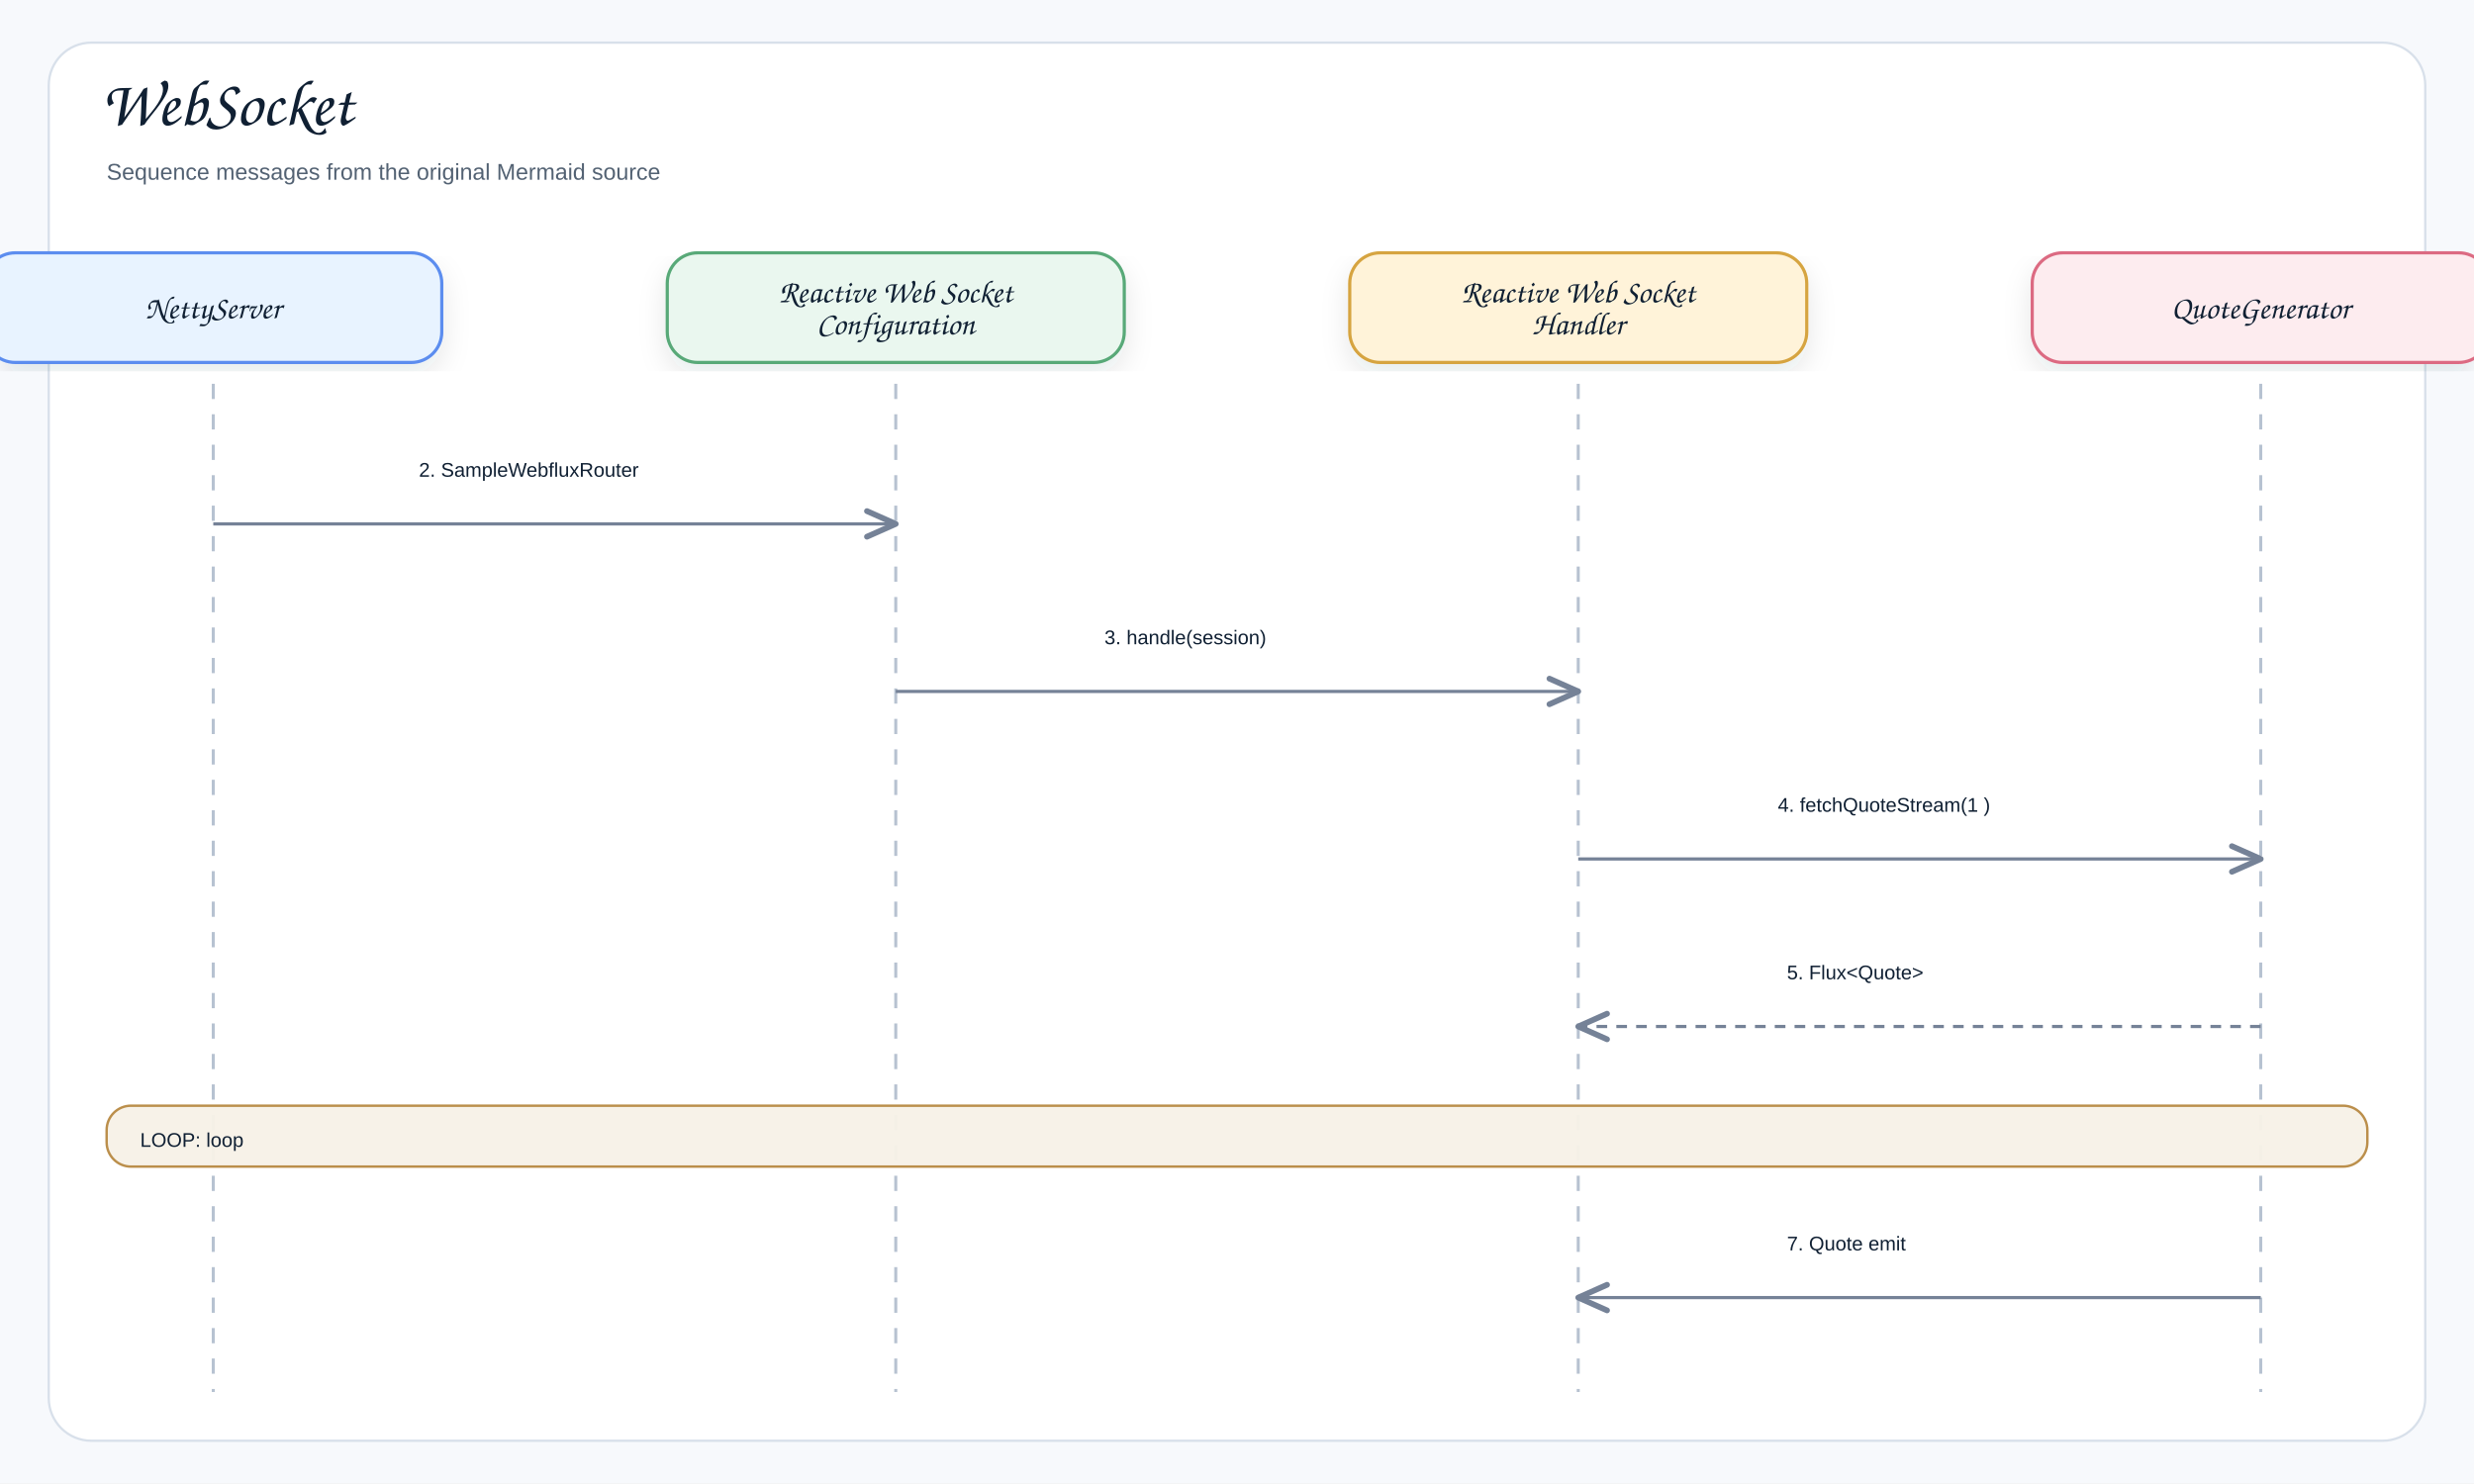
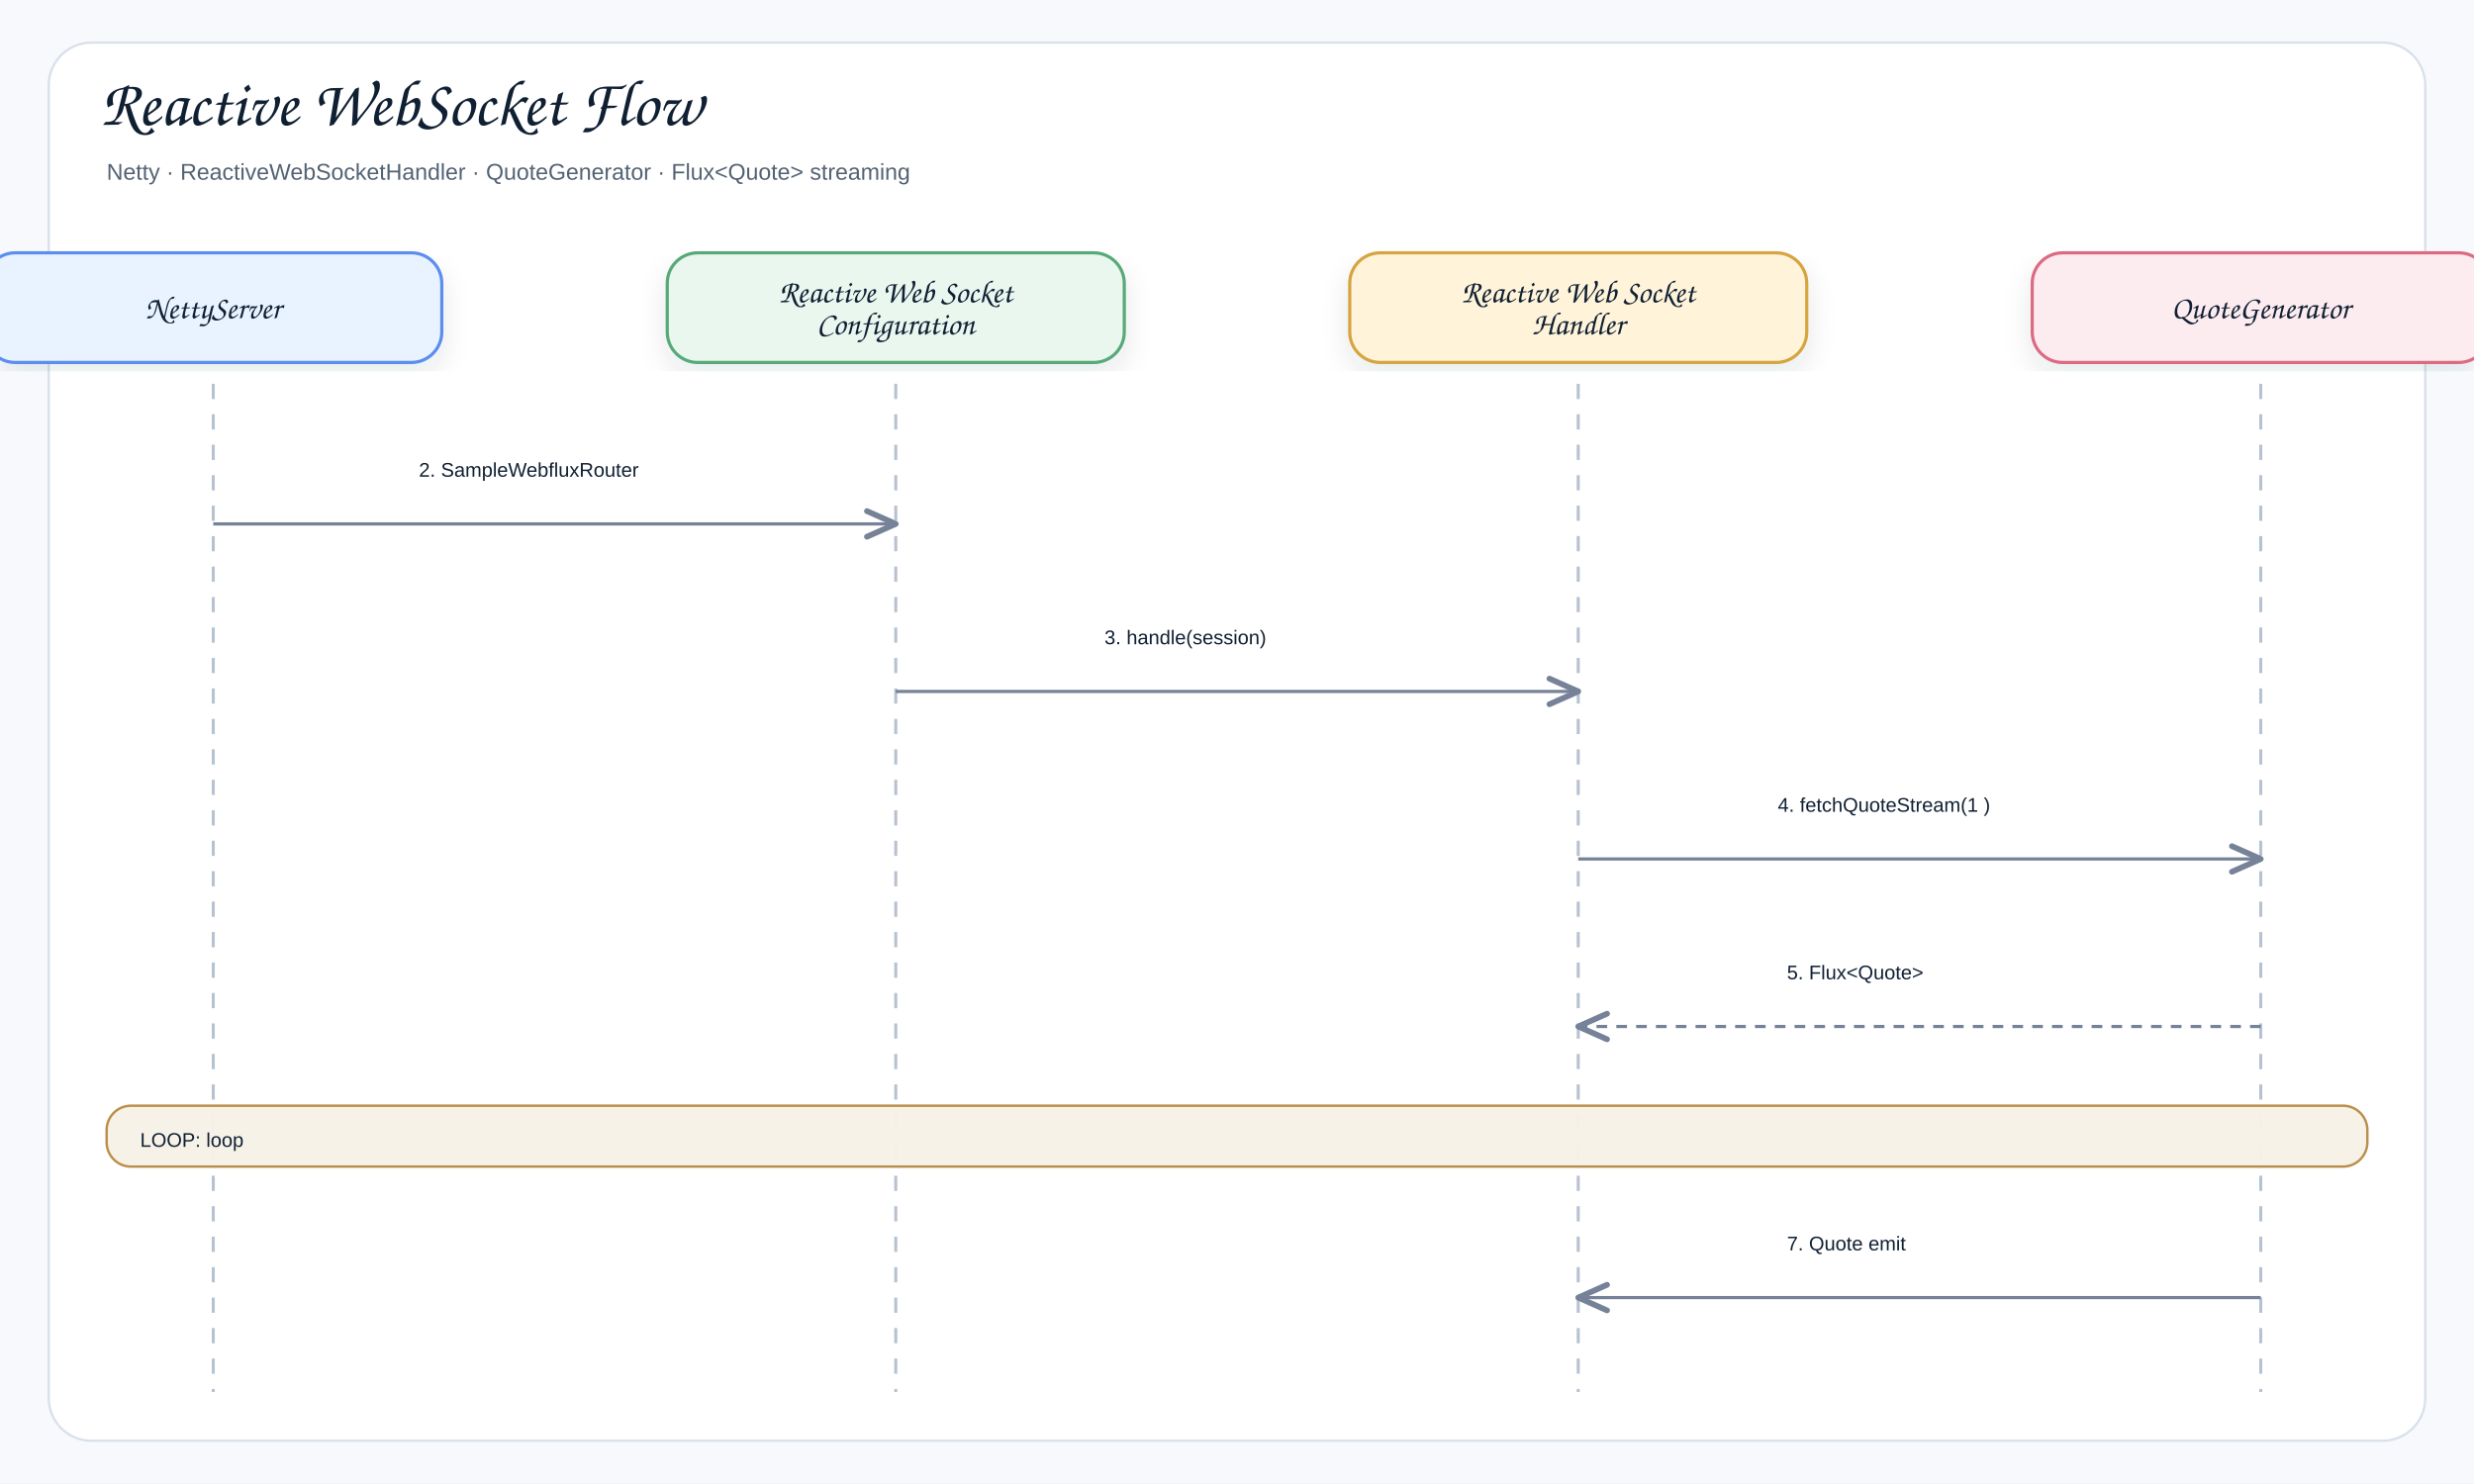
<svg xmlns="http://www.w3.org/2000/svg" width="1624" height="974" viewBox="0 0 1624 974" role="img" aria-label="WebSocket">
  <defs>
    <filter id="shadow" x="-8%" y="-8%" width="116%" height="116%">
      <feDropShadow dx="0" dy="8" stdDeviation="9" flood-color="#1f2937" flood-opacity="0.10" />
    </filter>
    <marker id="openArrow" markerWidth="12" markerHeight="10" refX="10" refY="5" orient="auto" markerUnits="strokeWidth">
      <path d="M 1 1 L 10 5 L 1 9" fill="none" stroke="#758297" stroke-width="1.8" stroke-linecap="round" stroke-linejoin="round" />
    </marker>
    <marker id="inherit" markerWidth="14" markerHeight="12" refX="12" refY="6" orient="auto" markerUnits="strokeWidth">
      <path d="M 0 1 L 12 6 L 0 11 Z" fill="#ffffff" stroke="#758297" stroke-width="1.8" />
    </marker>
    <style>
    .canvas{fill:#f7f9fc}.frame{fill:#fff;stroke:#d8e0ea;stroke-width:1.5}
    .title{font-family:"Architects Daughter","Comic Sans MS","Comic Sans",cursive;font-size:43px;font-weight:400;fill:#102033}
    .subtitle{font-family:"Comic Sans MS","Comic Sans","Comic Neue",Arial,sans-serif;font-size:15px;font-weight:400;fill:#536273}
    .label{font-family:"Architects Daughter","Comic Sans MS","Comic Sans",cursive;font-size:25px;font-weight:400;fill:#102033}
    .smallLabel{font-family:"Architects Daughter","Comic Sans MS","Comic Sans",cursive;font-size:21px;font-weight:400;fill:#102033}
    .mono{font-family:"Comic Sans MS","Comic Sans","Comic Neue",Arial,sans-serif;font-size:12px;font-weight:400;fill:#102033}
    .small{font-family:"Comic Sans MS","Comic Sans","Comic Neue",Arial,sans-serif;font-size:12px;font-weight:400;fill:#536273}
    .strong{font-family:"Comic Sans MS","Comic Sans","Comic Neue",Arial,sans-serif;font-size:13px;font-weight:400;fill:#102033}
    .card{stroke-width:2.1;filter:url(#shadow)}.compartment{stroke-width:1.5;fill:none}
    .line{stroke:#758297;stroke-width:2.1;fill:none;marker-end:url(#openArrow)}
    .plainLine{stroke:#758297;stroke-width:2.1;fill:none}
    .dashed{stroke:#758297;stroke-width:2.1;stroke-dasharray:7 6;fill:none;marker-end:url(#openArrow)}
    .inheritLine{stroke:#758297;stroke-width:2.2;fill:none;marker-end:url(#inherit)}
    .implLine{stroke:#758297;stroke-width:2.2;stroke-dasharray:8 7;fill:none;marker-end:url(#inherit)}
  </style>
  </defs>
  <rect class="canvas" width="1624" height="974" />
  <rect class="frame" x="32" y="28" width="1560" height="918" rx="28" />
-   <text class="title" x="66" y="82">WebSocket</text>
-   <text class="subtitle" x="70" y="118">Sequence messages from the original Mermaid source</text>
+   <text class="title" x="66" y="82">Reactive WebSocket Flow</text>
+   <text class="subtitle" x="70" y="118">Netty · ReactiveWebSocketHandler · QuoteGenerator · Flux&lt;Quote&gt; streaming</text>
  <rect class="card" x="-10" y="166" width="300" height="72" rx="20" fill="#E8F3FF" stroke="#5B8DEF" />
  <text class="smallLabel" x="140" y="209" text-anchor="middle">NettyServer</text>
  <line class="lifeline" x1="140" y1="252" x2="140" y2="914" stroke="#b7c2d1" stroke-width="2" stroke-dasharray="10 10" />
  <rect class="card" x="438" y="166" width="300" height="72" rx="20" fill="#EAF7EF" stroke="#58A978" />
  <text class="smallLabel" x="588" y="198.5" text-anchor="middle">Reactive Web Socket</text>
  <text class="smallLabel" x="588" y="219.5" text-anchor="middle">Configuration</text>
  <line class="lifeline" x1="588" y1="252" x2="588" y2="914" stroke="#b7c2d1" stroke-width="2" stroke-dasharray="10 10" />
  <rect class="card" x="886" y="166" width="300" height="72" rx="20" fill="#FFF3D9" stroke="#D6A441" />
  <text class="smallLabel" x="1036" y="198.5" text-anchor="middle">Reactive Web Socket</text>
  <text class="smallLabel" x="1036" y="219.5" text-anchor="middle">Handler</text>
  <line class="lifeline" x1="1036" y1="252" x2="1036" y2="914" stroke="#b7c2d1" stroke-width="2" stroke-dasharray="10 10" />
  <rect class="card" x="1334" y="166" width="300" height="72" rx="20" fill="#FDECEF" stroke="#DC6B82" />
  <text class="smallLabel" x="1484" y="209" text-anchor="middle">QuoteGenerator</text>
  <line class="lifeline" x1="1484" y1="252" x2="1484" y2="914" stroke="#b7c2d1" stroke-width="2" stroke-dasharray="10 10" />
  <rect x="257" y="286" width="214" height="40" rx="12" fill="#ffffff" opacity="0.97" />
  <text class="strong" x="275" y="313" text-anchor="start">2. SampleWebfluxRouter</text>
  <path class="line" d="M140 344 L588 344" />
  <rect x="707" y="396" width="210" height="40" rx="12" fill="#ffffff" opacity="0.97" />
  <text class="strong" x="725" y="423" text-anchor="start">3. handle(session)</text>
  <path class="line" d="M588 454 L1036 454" />
  <rect x="1149" y="506" width="222" height="40" rx="12" fill="#ffffff" opacity="0.97" />
  <text class="strong" x="1167" y="533" text-anchor="start">4. fetchQuoteStream(1 )</text>
  <path class="line" d="M1036 564 L1484 564" />
  <rect x="1155" y="616" width="210" height="40" rx="12" fill="#ffffff" opacity="0.97" />
  <text class="strong" x="1173" y="643" text-anchor="start">5. Flux&lt;Quote&gt;</text>
  <path class="dashed" d="M1484 674 L1036 674" />
  <rect x="70" y="726" width="1484" height="40" rx="16" fill="#F7F1E7" stroke="#B88A44" stroke-width="1.6" opacity="0.96" />
  <text class="strong" x="92" y="753" text-anchor="start">LOOP: loop</text>
  <rect x="1155" y="794" width="210" height="40" rx="12" fill="#ffffff" opacity="0.97" />
  <text class="strong" x="1173" y="821" text-anchor="start">7. Quote emit</text>
  <path class="line" d="M1484 852 L1036 852" />
</svg>
